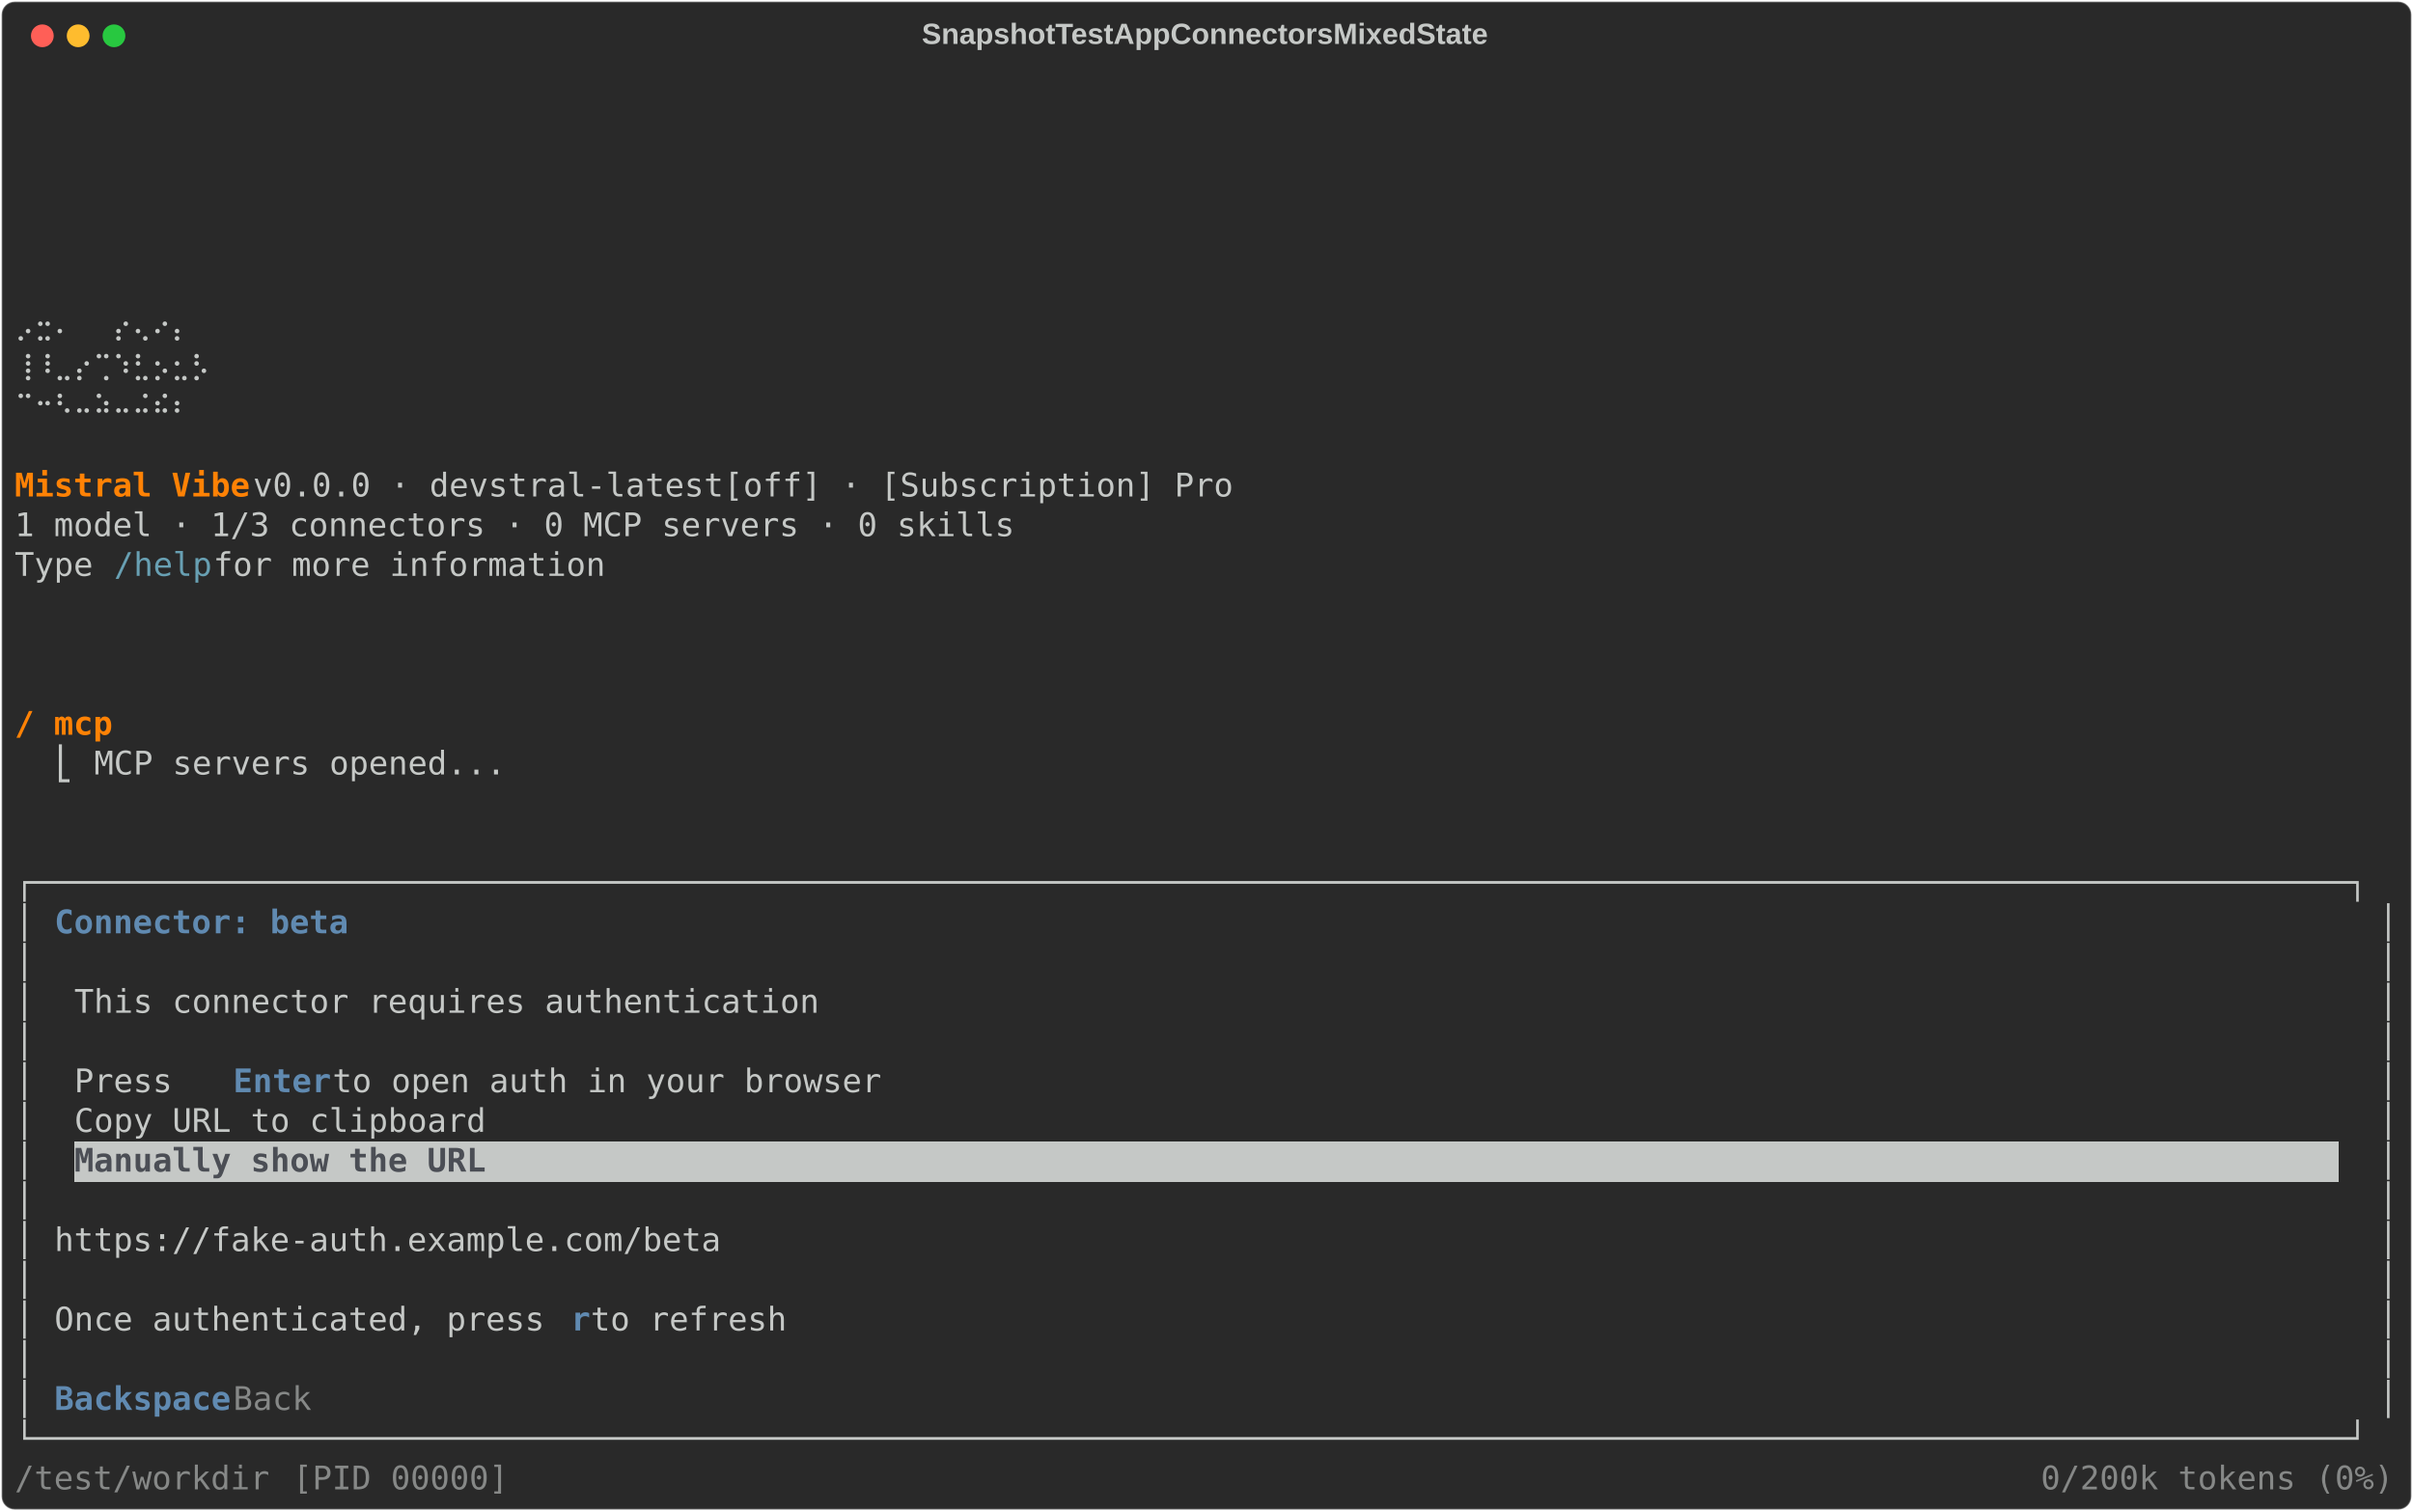
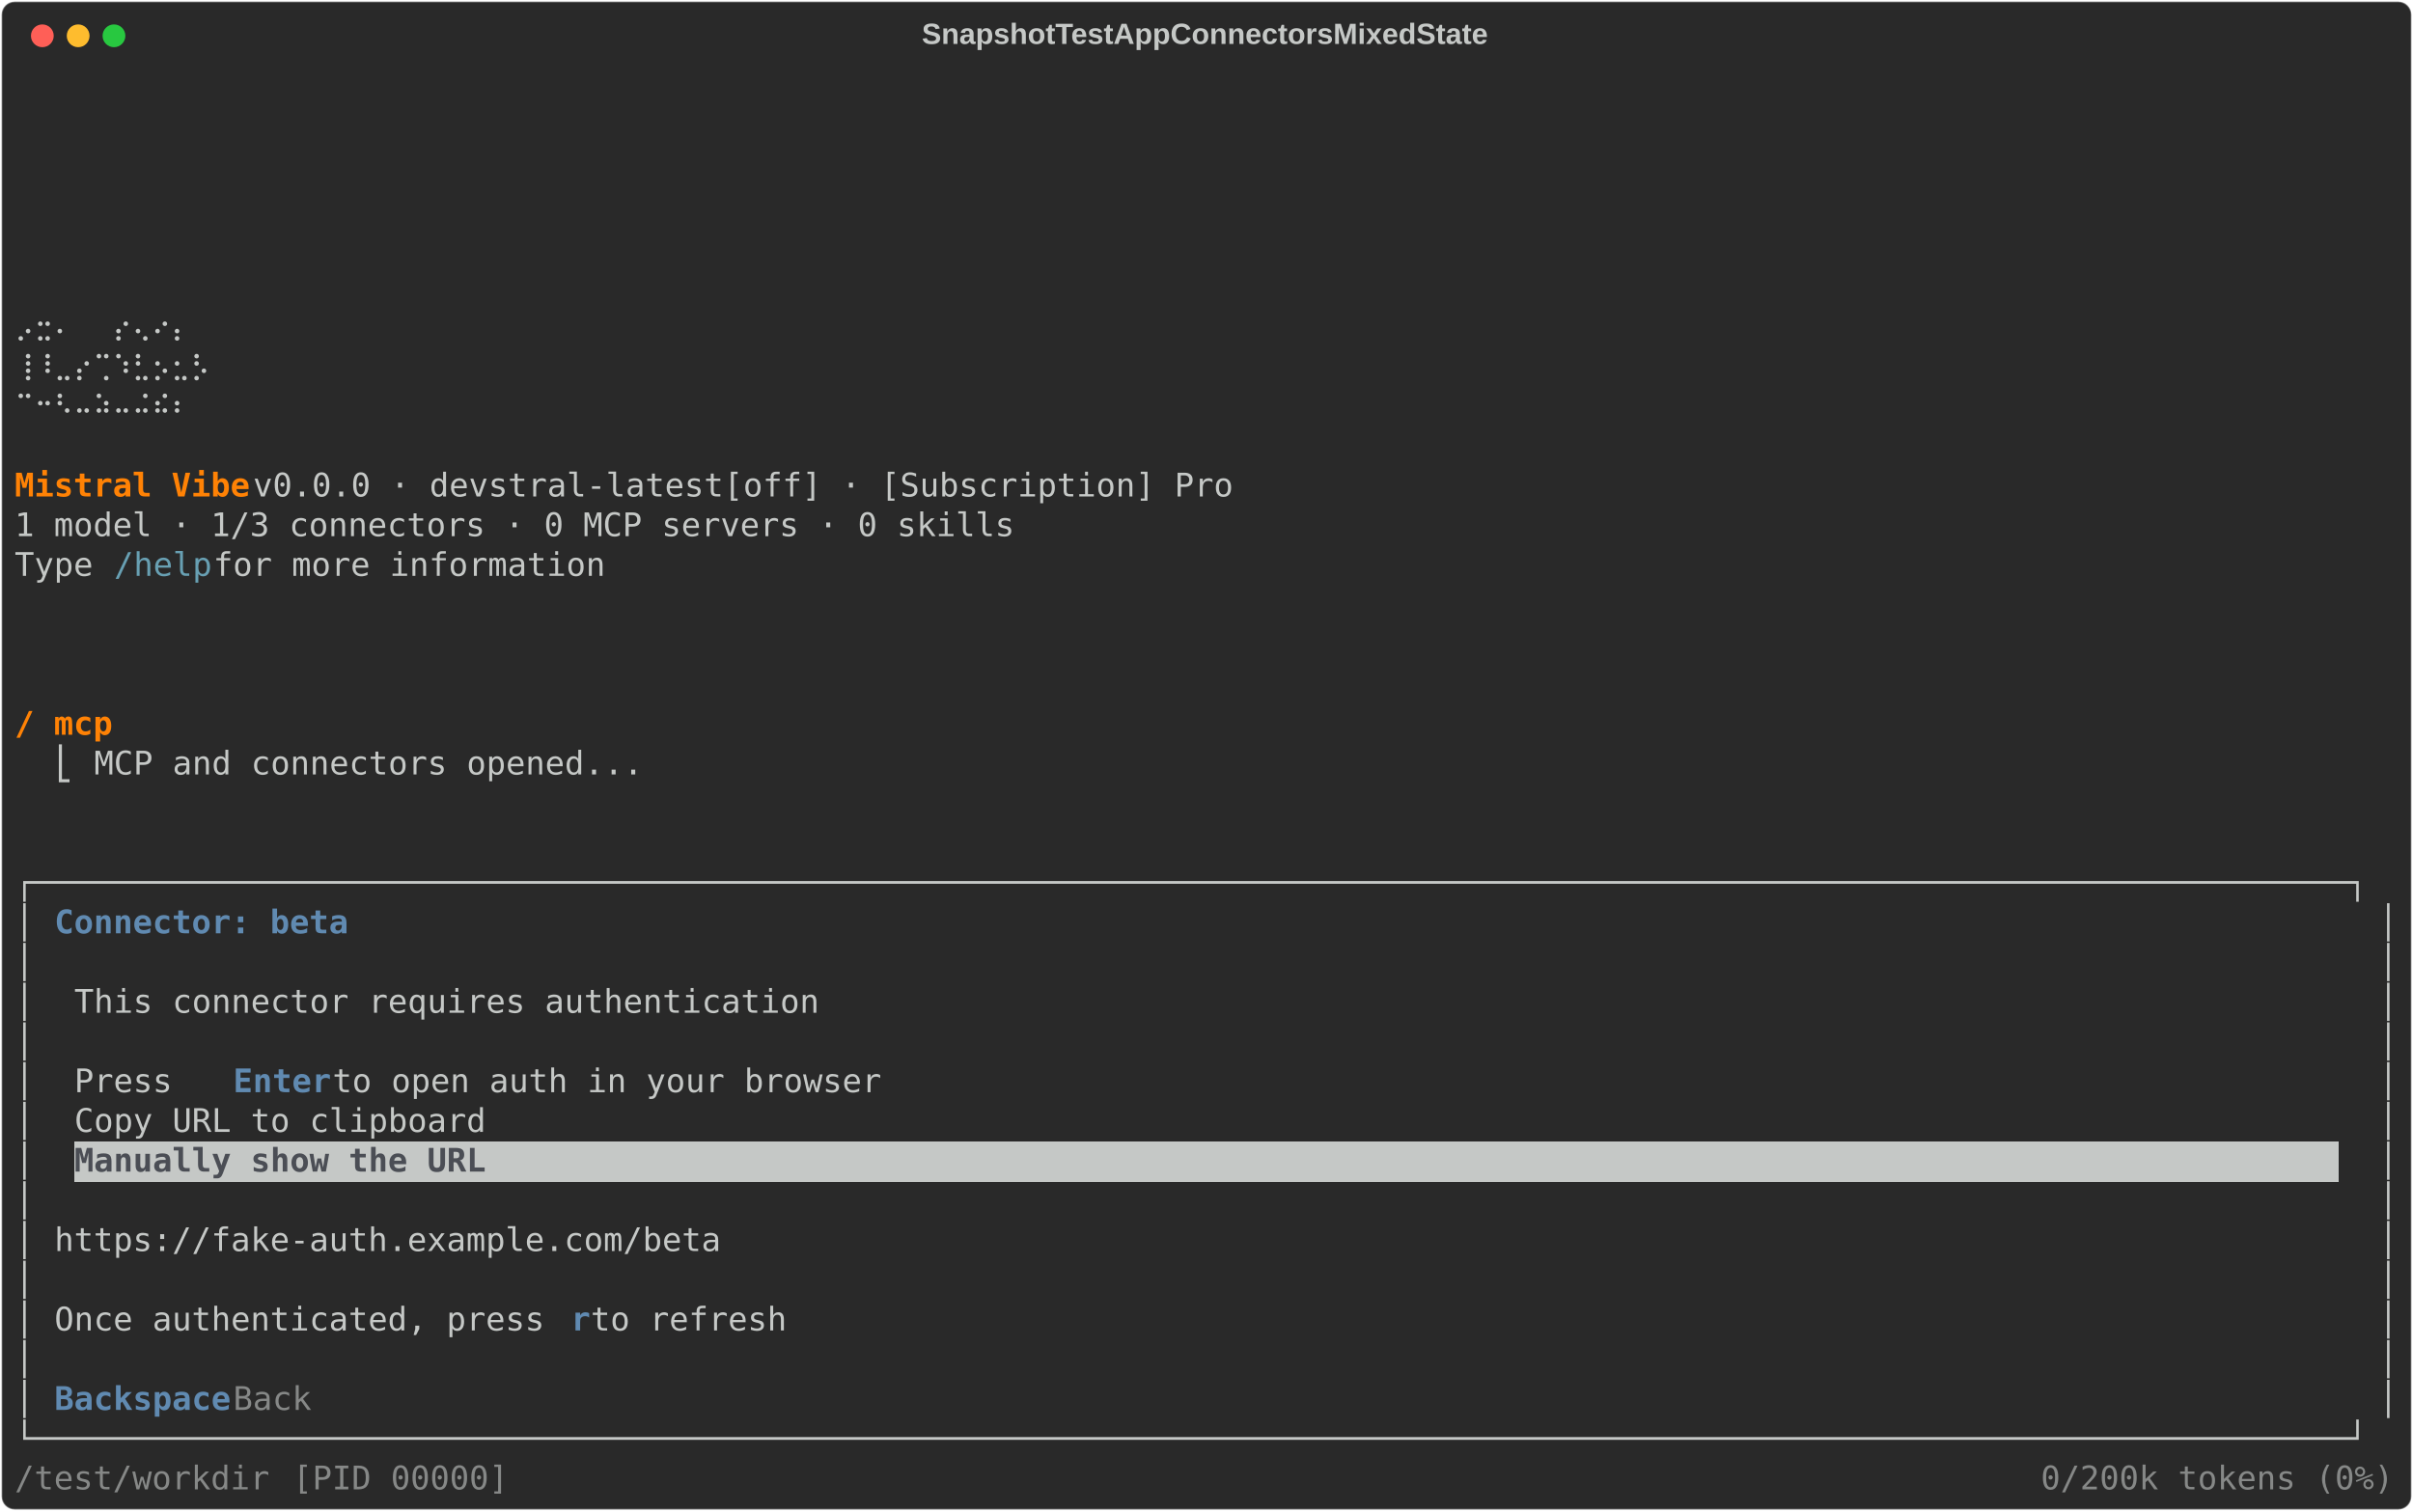
<svg xmlns="http://www.w3.org/2000/svg" class="rich-terminal" viewBox="0 0 1482 928.4">
  <style>

    @font-face {
        font-family: "Fira Code";
        src: local("FiraCode-Regular"),
                url("https://cdnjs.cloudflare.com/ajax/libs/firacode/6.2.0/woff2/FiraCode-Regular.woff2") format("woff2"),
                url("https://cdnjs.cloudflare.com/ajax/libs/firacode/6.2.0/woff/FiraCode-Regular.woff") format("woff");
        font-style: normal;
        font-weight: 400;
    }
    @font-face {
        font-family: "Fira Code";
        src: local("FiraCode-Bold"),
                url("https://cdnjs.cloudflare.com/ajax/libs/firacode/6.2.0/woff2/FiraCode-Bold.woff2") format("woff2"),
                url("https://cdnjs.cloudflare.com/ajax/libs/firacode/6.2.0/woff/FiraCode-Bold.woff") format("woff");
        font-style: bold;
        font-weight: 700;
    }

    .terminal-matrix {
        font-family: Fira Code, monospace;
        font-size: 20px;
        line-height: 24.4px;
        font-variant-east-asian: full-width;
    }

    .terminal-title {
        font-size: 18px;
        font-weight: bold;
        font-family: arial;
    }

    .terminal-r1 { fill: #c5c8c6 }
.terminal-r2 { fill: #ff8205;font-weight: bold }
.terminal-r3 { fill: #68a0b3 }
.terminal-r4 { fill: #608ab1;font-weight: bold }
.terminal-r5 { fill: #4b4e55;font-weight: bold }
.terminal-r6 { fill: #868887 }
    </style>
  <defs>
    <clipPath id="terminal-clip-terminal">
      <rect x="0" y="0" width="1463.0" height="877.4" />
    </clipPath>
    <clipPath id="terminal-line-0">
      <rect x="0" y="1.5" width="1464" height="24.65" />
    </clipPath>
    <clipPath id="terminal-line-1">
      <rect x="0" y="25.9" width="1464" height="24.65" />
    </clipPath>
    <clipPath id="terminal-line-2">
      <rect x="0" y="50.3" width="1464" height="24.65" />
    </clipPath>
    <clipPath id="terminal-line-3">
      <rect x="0" y="74.7" width="1464" height="24.65" />
    </clipPath>
    <clipPath id="terminal-line-4">
      <rect x="0" y="99.1" width="1464" height="24.65" />
    </clipPath>
    <clipPath id="terminal-line-5">
      <rect x="0" y="123.5" width="1464" height="24.65" />
    </clipPath>
    <clipPath id="terminal-line-6">
      <rect x="0" y="147.9" width="1464" height="24.65" />
    </clipPath>
    <clipPath id="terminal-line-7">
      <rect x="0" y="172.3" width="1464" height="24.65" />
    </clipPath>
    <clipPath id="terminal-line-8">
      <rect x="0" y="196.7" width="1464" height="24.65" />
    </clipPath>
    <clipPath id="terminal-line-9">
      <rect x="0" y="221.1" width="1464" height="24.65" />
    </clipPath>
    <clipPath id="terminal-line-10">
      <rect x="0" y="245.5" width="1464" height="24.65" />
    </clipPath>
    <clipPath id="terminal-line-11">
      <rect x="0" y="269.9" width="1464" height="24.65" />
    </clipPath>
    <clipPath id="terminal-line-12">
      <rect x="0" y="294.3" width="1464" height="24.65" />
    </clipPath>
    <clipPath id="terminal-line-13">
      <rect x="0" y="318.7" width="1464" height="24.65" />
    </clipPath>
    <clipPath id="terminal-line-14">
      <rect x="0" y="343.1" width="1464" height="24.65" />
    </clipPath>
    <clipPath id="terminal-line-15">
      <rect x="0" y="367.5" width="1464" height="24.65" />
    </clipPath>
    <clipPath id="terminal-line-16">
      <rect x="0" y="391.9" width="1464" height="24.65" />
    </clipPath>
    <clipPath id="terminal-line-17">
      <rect x="0" y="416.3" width="1464" height="24.65" />
    </clipPath>
    <clipPath id="terminal-line-18">
      <rect x="0" y="440.7" width="1464" height="24.65" />
    </clipPath>
    <clipPath id="terminal-line-19">
      <rect x="0" y="465.1" width="1464" height="24.65" />
    </clipPath>
    <clipPath id="terminal-line-20">
      <rect x="0" y="489.5" width="1464" height="24.65" />
    </clipPath>
    <clipPath id="terminal-line-21">
      <rect x="0" y="513.9" width="1464" height="24.65" />
    </clipPath>
    <clipPath id="terminal-line-22">
      <rect x="0" y="538.3" width="1464" height="24.65" />
    </clipPath>
    <clipPath id="terminal-line-23">
      <rect x="0" y="562.7" width="1464" height="24.65" />
    </clipPath>
    <clipPath id="terminal-line-24">
      <rect x="0" y="587.1" width="1464" height="24.65" />
    </clipPath>
    <clipPath id="terminal-line-25">
      <rect x="0" y="611.5" width="1464" height="24.65" />
    </clipPath>
    <clipPath id="terminal-line-26">
      <rect x="0" y="635.9" width="1464" height="24.65" />
    </clipPath>
    <clipPath id="terminal-line-27">
      <rect x="0" y="660.3" width="1464" height="24.65" />
    </clipPath>
    <clipPath id="terminal-line-28">
      <rect x="0" y="684.7" width="1464" height="24.65" />
    </clipPath>
    <clipPath id="terminal-line-29">
      <rect x="0" y="709.1" width="1464" height="24.65" />
    </clipPath>
    <clipPath id="terminal-line-30">
      <rect x="0" y="733.5" width="1464" height="24.65" />
    </clipPath>
    <clipPath id="terminal-line-31">
      <rect x="0" y="757.9" width="1464" height="24.65" />
    </clipPath>
    <clipPath id="terminal-line-32">
      <rect x="0" y="782.3" width="1464" height="24.65" />
    </clipPath>
    <clipPath id="terminal-line-33">
      <rect x="0" y="806.7" width="1464" height="24.65" />
    </clipPath>
    <clipPath id="terminal-line-34">
      <rect x="0" y="831.1" width="1464" height="24.65" />
    </clipPath>
  </defs>
  <rect fill="#292929" stroke="rgba(255,255,255,0.35)" stroke-width="1" x="1" y="1" width="1480" height="926.4" rx="8" />
  <text class="terminal-title" fill="#c5c8c6" text-anchor="middle" x="740" y="27">SnapshotTestAppConnectorsMixedState</text>
  <g transform="translate(26,22)">
    <circle cx="0" cy="0" r="7" fill="#ff5f57" />
    <circle cx="22" cy="0" r="7" fill="#febc2e" />
    <circle cx="44" cy="0" r="7" fill="#28c840" />
  </g>
  <g transform="translate(9, 41)" clip-path="url(#terminal-clip-terminal)">
    <rect fill="#c5c8c6" x="36.6" y="660.3" width="280.6" height="24.65" shape-rendering="crispEdges" />
    <rect fill="#c5c8c6" x="317.2" y="660.3" width="1110.2" height="24.65" shape-rendering="crispEdges" />
    <g class="terminal-matrix">
      <text class="terminal-r1" x="1464" y="20" textLength="12.2" clip-path="url(#terminal-line-0)">
</text>
      <text class="terminal-r1" x="1464" y="44.4" textLength="12.2" clip-path="url(#terminal-line-1)">
</text>
      <text class="terminal-r1" x="1464" y="68.8" textLength="12.2" clip-path="url(#terminal-line-2)">
</text>
      <text class="terminal-r1" x="1464" y="93.2" textLength="12.2" clip-path="url(#terminal-line-3)">
</text>
      <text class="terminal-r1" x="1464" y="117.6" textLength="12.2" clip-path="url(#terminal-line-4)">
</text>
      <text class="terminal-r1" x="1464" y="142" textLength="12.2" clip-path="url(#terminal-line-5)">
</text>
      <text class="terminal-r1" x="0" y="166.4" textLength="134.2" clip-path="url(#terminal-line-6)">  ⡠⣒⠄  ⡔⢄⠔⡄</text>
      <text class="terminal-r1" x="1464" y="166.4" textLength="12.2" clip-path="url(#terminal-line-6)">
</text>
      <text class="terminal-r1" x="0" y="190.8" textLength="134.2" clip-path="url(#terminal-line-7)"> ⢸⠸⣀⡔⢉⠱⣃⡢⣂⡣</text>
      <text class="terminal-r1" x="1464" y="190.8" textLength="12.2" clip-path="url(#terminal-line-7)">
</text>
      <text class="terminal-r1" x="0" y="215.2" textLength="134.2" clip-path="url(#terminal-line-8)">  ⠉⠒⠣⠤⠵⠤⠬⠮⠆</text>
      <text class="terminal-r1" x="1464" y="215.2" textLength="12.2" clip-path="url(#terminal-line-8)">
</text>
      <text class="terminal-r1" x="1464" y="239.6" textLength="12.2" clip-path="url(#terminal-line-9)">
</text>
      <text class="terminal-r2" x="0" y="264" textLength="146.4" clip-path="url(#terminal-line-10)">Mistral Vibe</text>
      <text class="terminal-r1" x="146.4" y="264" textLength="622.2" clip-path="url(#terminal-line-10)"> v0.0.0 · devstral-latest[off] · [Subscription] Pro</text>
      <text class="terminal-r1" x="1464" y="264" textLength="12.2" clip-path="url(#terminal-line-10)">
</text>
      <text class="terminal-r1" x="0" y="288.4" textLength="622.2" clip-path="url(#terminal-line-11)">1 model · 1/3 connectors · 0 MCP servers · 0 skills</text>
      <text class="terminal-r1" x="1464" y="288.4" textLength="12.2" clip-path="url(#terminal-line-11)">
</text>
      <text class="terminal-r1" x="0" y="312.8" textLength="61" clip-path="url(#terminal-line-12)">Type </text>
      <text class="terminal-r3" x="61" y="312.8" textLength="61" clip-path="url(#terminal-line-12)">/help</text>
      <text class="terminal-r1" x="122" y="312.8" textLength="256.2" clip-path="url(#terminal-line-12)"> for more information</text>
      <text class="terminal-r1" x="1464" y="312.8" textLength="12.2" clip-path="url(#terminal-line-12)">
</text>
      <text class="terminal-r1" x="1464" y="337.2" textLength="12.2" clip-path="url(#terminal-line-13)">
</text>
      <text class="terminal-r1" x="1464" y="361.6" textLength="12.2" clip-path="url(#terminal-line-14)">
</text>
      <text class="terminal-r1" x="1464" y="386" textLength="12.2" clip-path="url(#terminal-line-15)">
</text>
      <text class="terminal-r2" x="0" y="410.4" textLength="61" clip-path="url(#terminal-line-16)">/ mcp</text>
      <text class="terminal-r1" x="1464" y="410.4" textLength="12.2" clip-path="url(#terminal-line-16)">
</text>
      <text class="terminal-r1" x="24.4" y="434.8" textLength="12.2" clip-path="url(#terminal-line-17)">⎣</text>
-       <text class="terminal-r1" x="48.8" y="434.8" textLength="256.2" clip-path="url(#terminal-line-17)">MCP servers opened...</text>
+       <text class="terminal-r1" x="48.8" y="434.8" textLength="341.6" clip-path="url(#terminal-line-17)">MCP and connectors opened...</text>
      <text class="terminal-r1" x="1464" y="434.8" textLength="12.2" clip-path="url(#terminal-line-17)">
</text>
      <text class="terminal-r1" x="1464" y="459.2" textLength="12.2" clip-path="url(#terminal-line-18)">
</text>
      <text class="terminal-r1" x="1464" y="483.6" textLength="12.2" clip-path="url(#terminal-line-19)">
</text>
      <text class="terminal-r1" x="0" y="508" textLength="1464" clip-path="url(#terminal-line-20)">┌──────────────────────────────────────────────────────────────────────────────────────────────────────────────────────┐</text>
      <text class="terminal-r1" x="1464" y="508" textLength="12.2" clip-path="url(#terminal-line-20)">
</text>
      <text class="terminal-r1" x="0" y="532.4" textLength="12.2" clip-path="url(#terminal-line-21)">│</text>
      <text class="terminal-r4" x="24.4" y="532.4" textLength="183" clip-path="url(#terminal-line-21)">Connector: beta</text>
      <text class="terminal-r1" x="1451.8" y="532.4" textLength="12.2" clip-path="url(#terminal-line-21)">│</text>
      <text class="terminal-r1" x="1464" y="532.4" textLength="12.2" clip-path="url(#terminal-line-21)">
</text>
      <text class="terminal-r1" x="0" y="556.8" textLength="12.2" clip-path="url(#terminal-line-22)">│</text>
      <text class="terminal-r1" x="1451.8" y="556.8" textLength="12.2" clip-path="url(#terminal-line-22)">│</text>
      <text class="terminal-r1" x="1464" y="556.8" textLength="12.2" clip-path="url(#terminal-line-22)">
</text>
      <text class="terminal-r1" x="0" y="581.2" textLength="12.2" clip-path="url(#terminal-line-23)">│</text>
      <text class="terminal-r1" x="36.6" y="581.2" textLength="463.6" clip-path="url(#terminal-line-23)">This connector requires authentication</text>
      <text class="terminal-r1" x="1451.8" y="581.2" textLength="12.2" clip-path="url(#terminal-line-23)">│</text>
      <text class="terminal-r1" x="1464" y="581.2" textLength="12.2" clip-path="url(#terminal-line-23)">
</text>
      <text class="terminal-r1" x="0" y="605.6" textLength="12.2" clip-path="url(#terminal-line-24)">│</text>
      <text class="terminal-r1" x="1451.8" y="605.6" textLength="12.2" clip-path="url(#terminal-line-24)">│</text>
      <text class="terminal-r1" x="1464" y="605.6" textLength="12.2" clip-path="url(#terminal-line-24)">
</text>
      <text class="terminal-r1" x="0" y="630" textLength="12.2" clip-path="url(#terminal-line-25)">│</text>
      <text class="terminal-r1" x="36.6" y="630" textLength="97.6" clip-path="url(#terminal-line-25)">  Press </text>
      <text class="terminal-r4" x="134.2" y="630" textLength="61" clip-path="url(#terminal-line-25)">Enter</text>
      <text class="terminal-r1" x="195.2" y="630" textLength="353.8" clip-path="url(#terminal-line-25)"> to open auth in your browser</text>
      <text class="terminal-r1" x="1451.8" y="630" textLength="12.2" clip-path="url(#terminal-line-25)">│</text>
      <text class="terminal-r1" x="1464" y="630" textLength="12.2" clip-path="url(#terminal-line-25)">
</text>
      <text class="terminal-r1" x="0" y="654.4" textLength="12.2" clip-path="url(#terminal-line-26)">│</text>
      <text class="terminal-r1" x="36.6" y="654.4" textLength="280.6" clip-path="url(#terminal-line-26)">  Copy URL to clipboard</text>
      <text class="terminal-r1" x="1451.8" y="654.4" textLength="12.2" clip-path="url(#terminal-line-26)">│</text>
      <text class="terminal-r1" x="1464" y="654.4" textLength="12.2" clip-path="url(#terminal-line-26)">
</text>
      <text class="terminal-r1" x="0" y="678.8" textLength="12.2" clip-path="url(#terminal-line-27)">│</text>
      <text class="terminal-r5" x="36.6" y="678.8" textLength="280.6" clip-path="url(#terminal-line-27)">  Manually show the URL</text>
      <text class="terminal-r1" x="1451.8" y="678.8" textLength="12.2" clip-path="url(#terminal-line-27)">│</text>
      <text class="terminal-r1" x="1464" y="678.8" textLength="12.2" clip-path="url(#terminal-line-27)">
</text>
      <text class="terminal-r1" x="0" y="703.2" textLength="12.2" clip-path="url(#terminal-line-28)">│</text>
      <text class="terminal-r1" x="1451.8" y="703.2" textLength="12.2" clip-path="url(#terminal-line-28)">│</text>
      <text class="terminal-r1" x="1464" y="703.2" textLength="12.2" clip-path="url(#terminal-line-28)">
</text>
      <text class="terminal-r1" x="0" y="727.6" textLength="12.2" clip-path="url(#terminal-line-29)">│</text>
      <text class="terminal-r1" x="24.4" y="727.6" textLength="414.8" clip-path="url(#terminal-line-29)">https://fake-auth.example.com/beta</text>
      <text class="terminal-r1" x="1451.8" y="727.6" textLength="12.2" clip-path="url(#terminal-line-29)">│</text>
      <text class="terminal-r1" x="1464" y="727.6" textLength="12.2" clip-path="url(#terminal-line-29)">
</text>
      <text class="terminal-r1" x="0" y="752" textLength="12.2" clip-path="url(#terminal-line-30)">│</text>
      <text class="terminal-r1" x="1451.8" y="752" textLength="12.2" clip-path="url(#terminal-line-30)">│</text>
      <text class="terminal-r1" x="1464" y="752" textLength="12.2" clip-path="url(#terminal-line-30)">
</text>
      <text class="terminal-r1" x="0" y="776.4" textLength="12.2" clip-path="url(#terminal-line-31)">│</text>
      <text class="terminal-r1" x="24.4" y="776.4" textLength="317.2" clip-path="url(#terminal-line-31)">Once authenticated, press </text>
      <text class="terminal-r4" x="341.6" y="776.4" textLength="12.2" clip-path="url(#terminal-line-31)">r</text>
      <text class="terminal-r1" x="353.8" y="776.4" textLength="134.2" clip-path="url(#terminal-line-31)"> to refresh</text>
      <text class="terminal-r1" x="1451.8" y="776.4" textLength="12.2" clip-path="url(#terminal-line-31)">│</text>
      <text class="terminal-r1" x="1464" y="776.4" textLength="12.2" clip-path="url(#terminal-line-31)">
</text>
      <text class="terminal-r1" x="0" y="800.8" textLength="12.2" clip-path="url(#terminal-line-32)">│</text>
      <text class="terminal-r1" x="1451.8" y="800.8" textLength="12.2" clip-path="url(#terminal-line-32)">│</text>
      <text class="terminal-r1" x="1464" y="800.8" textLength="12.2" clip-path="url(#terminal-line-32)">
</text>
      <text class="terminal-r1" x="0" y="825.2" textLength="12.2" clip-path="url(#terminal-line-33)">│</text>
      <text class="terminal-r4" x="24.4" y="825.2" textLength="109.8" clip-path="url(#terminal-line-33)">Backspace</text>
      <text class="terminal-r6" x="134.2" y="825.2" textLength="61" clip-path="url(#terminal-line-33)"> Back</text>
      <text class="terminal-r1" x="1451.8" y="825.2" textLength="12.2" clip-path="url(#terminal-line-33)">│</text>
      <text class="terminal-r1" x="1464" y="825.2" textLength="12.2" clip-path="url(#terminal-line-33)">
</text>
      <text class="terminal-r1" x="0" y="849.6" textLength="1464" clip-path="url(#terminal-line-34)">└──────────────────────────────────────────────────────────────────────────────────────────────────────────────────────┘</text>
      <text class="terminal-r1" x="1464" y="849.6" textLength="12.2" clip-path="url(#terminal-line-34)">
</text>
      <text class="terminal-r6" x="0" y="874" textLength="158.6" clip-path="url(#terminal-line-35)">/test/workdir</text>
      <text class="terminal-r6" x="170.8" y="874" textLength="134.2" clip-path="url(#terminal-line-35)">[PID 00000]</text>
      <text class="terminal-r6" x="1244.4" y="874" textLength="219.6" clip-path="url(#terminal-line-35)">0/200k tokens (0%)</text>
    </g>
  </g>
</svg>
